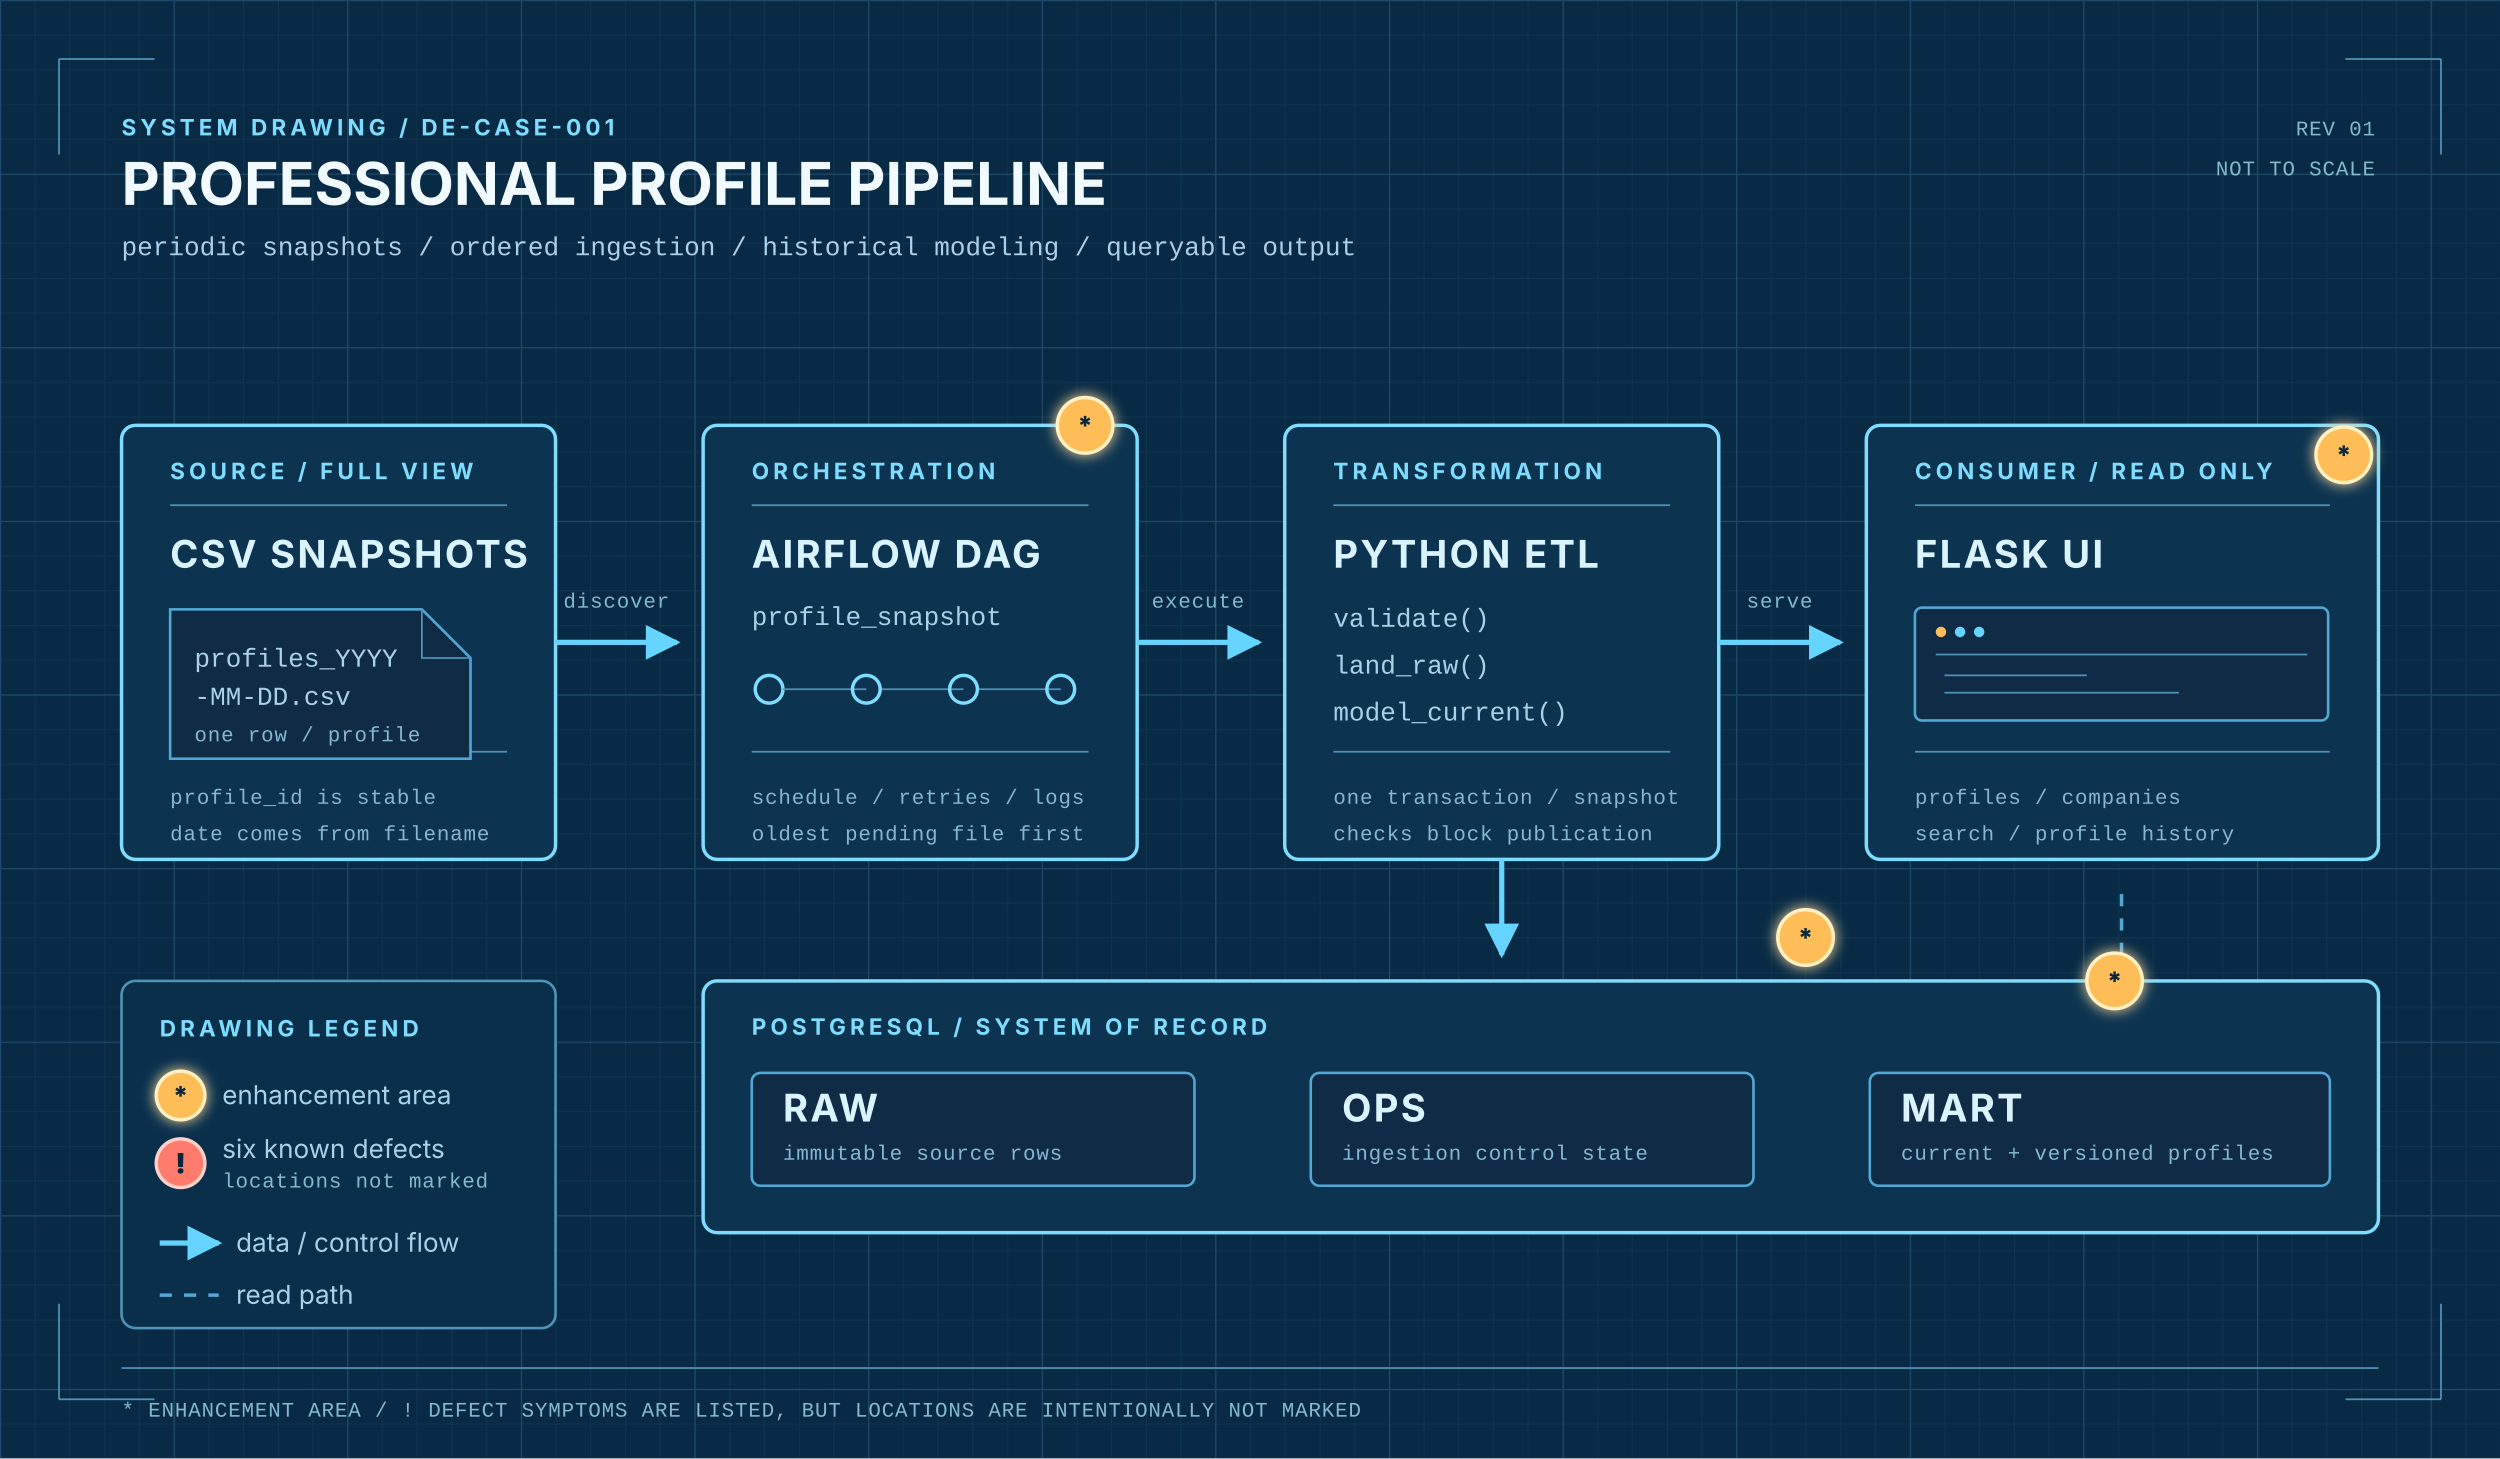
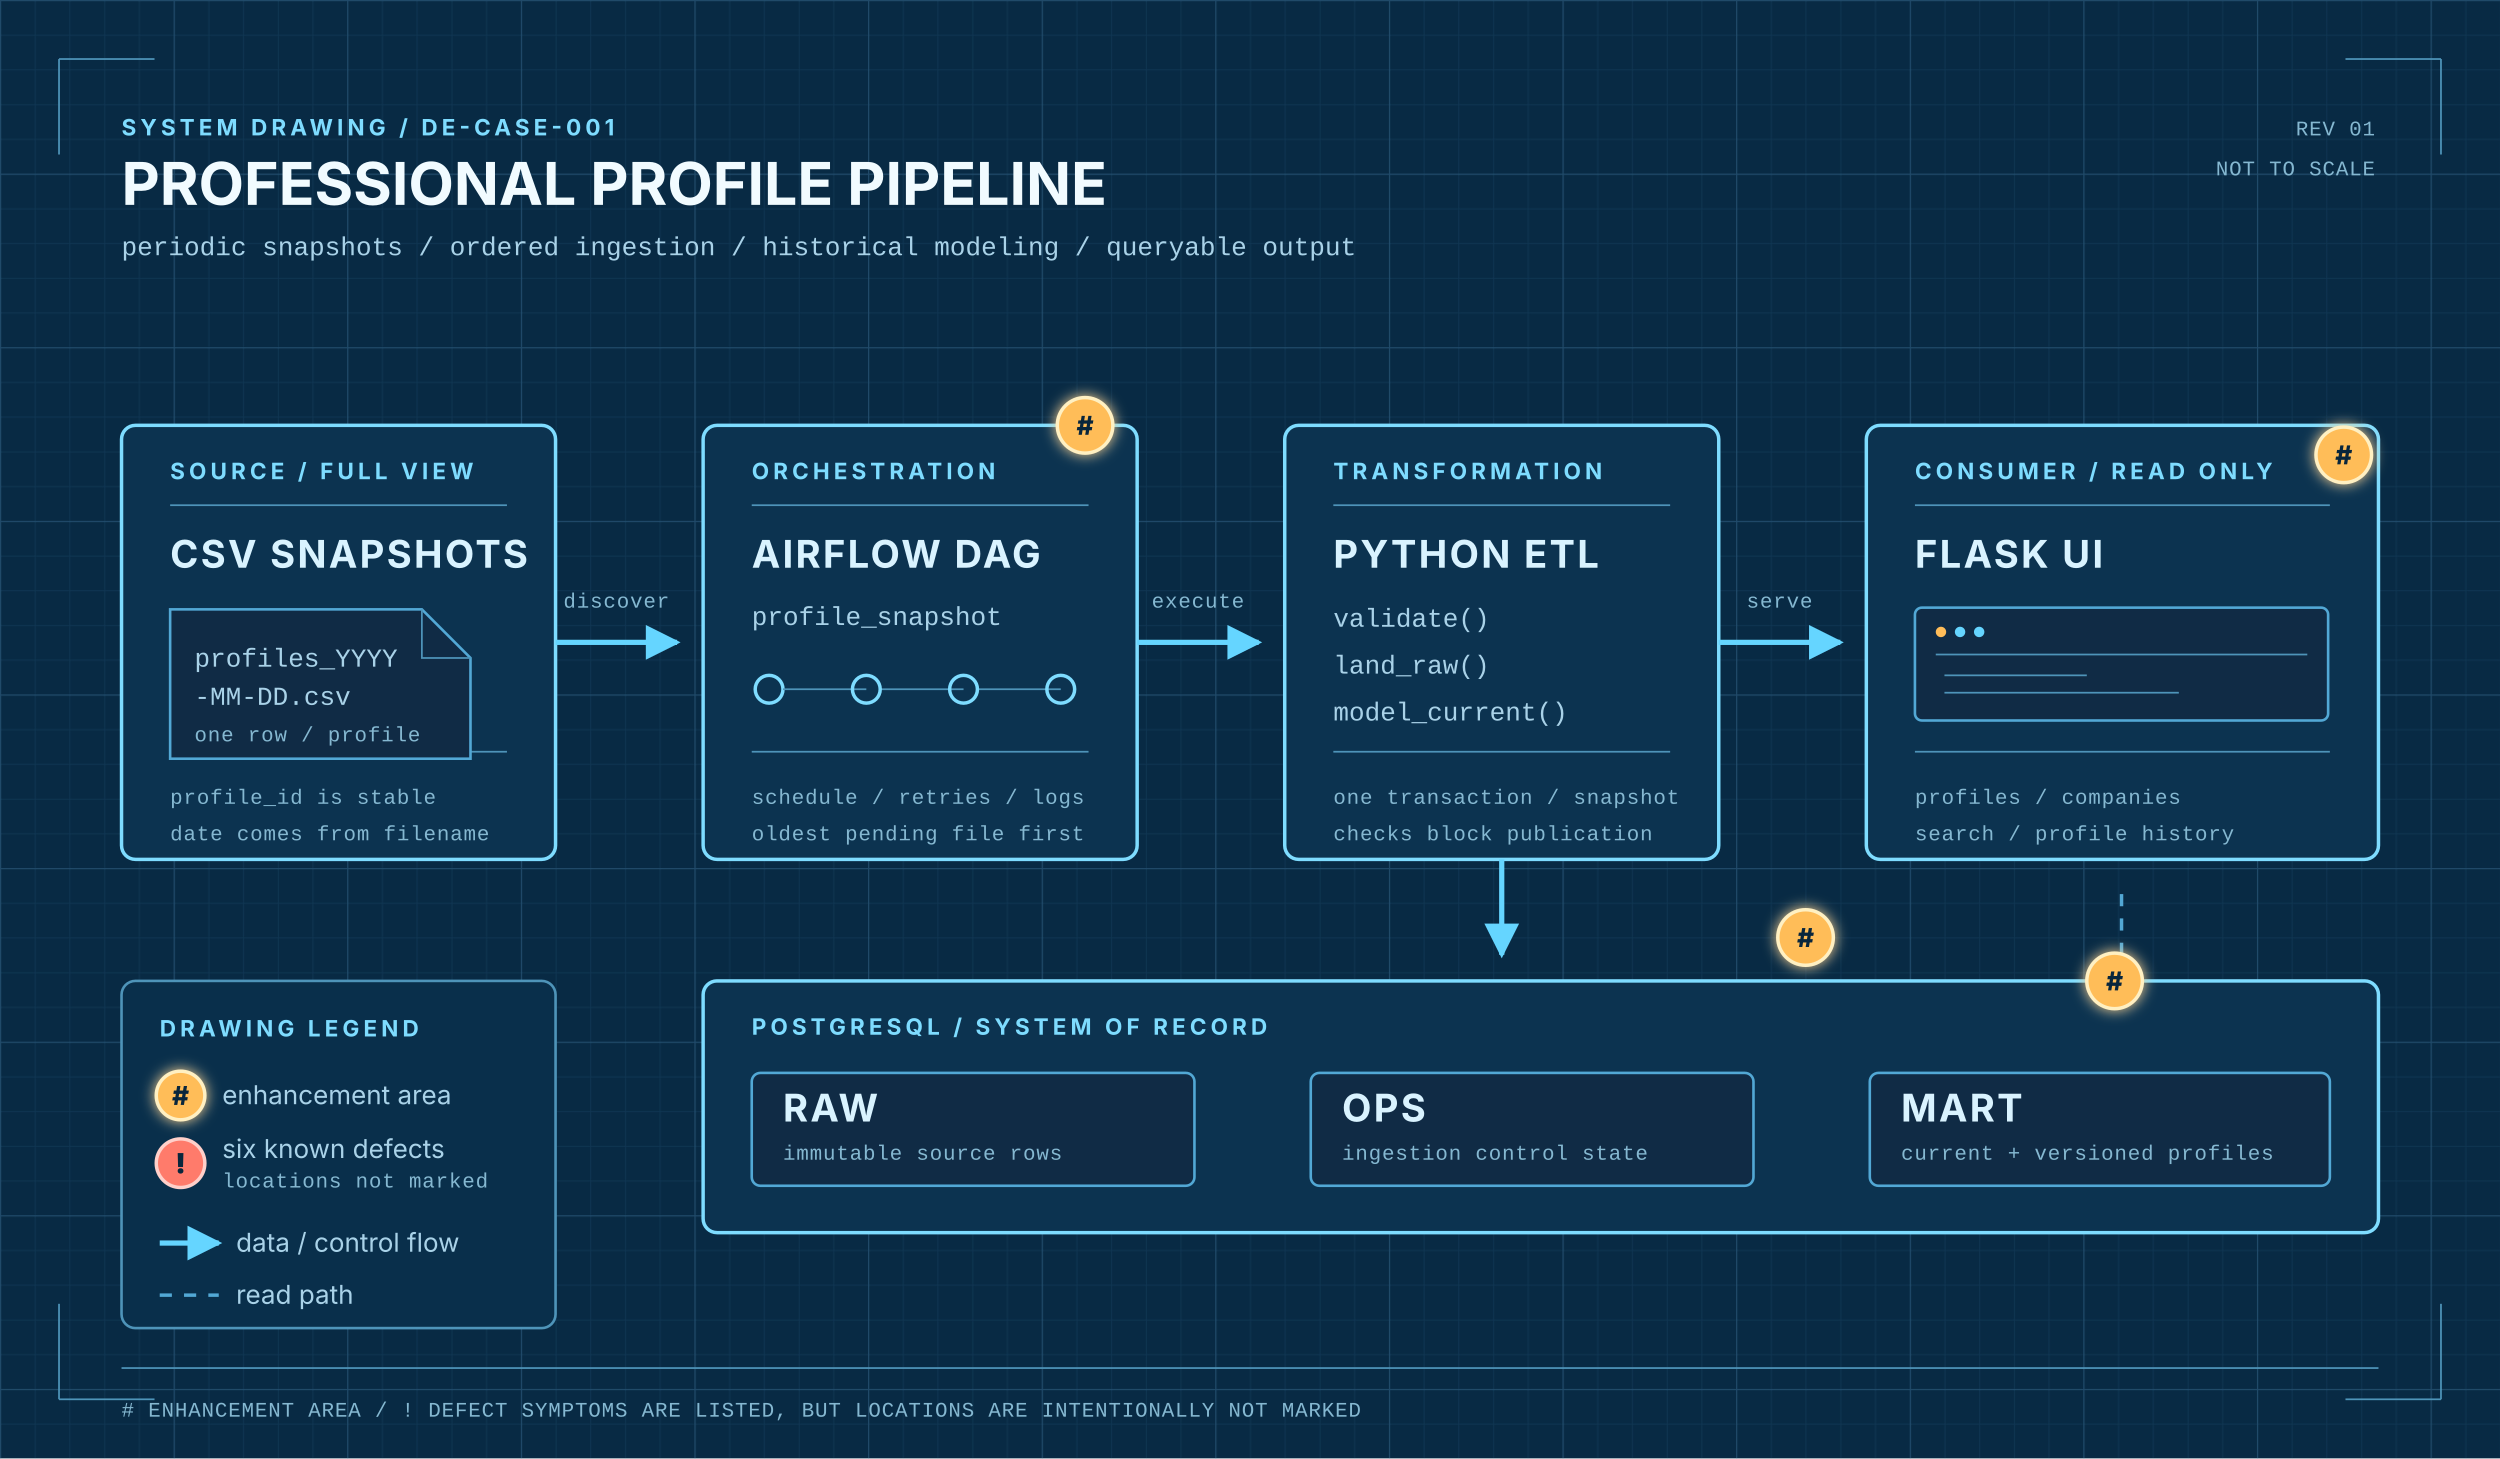
<svg xmlns="http://www.w3.org/2000/svg" width="1440" height="840" viewBox="0 0 1440 840" role="img" aria-labelledby="title description">
-   <description id="description">Blueprint diagram showing CSV snapshots flowing through Airflow and Python ETL into PostgreSQL raw, operations, and mart schemas, then to a Flask application. Asterisks identify enhancement areas. Known defect locations are intentionally not marked.</description>
+   <description id="description">Blueprint diagram showing CSV snapshots flowing through Airflow and Python ETL into PostgreSQL raw, operations, and mart schemas, then to a Flask application. Hash markers identify enhancement areas. Known defect locations are intentionally not marked.</description>
  <defs>
    <pattern id="minorGrid" width="20" height="20" patternUnits="userSpaceOnUse">
      <path d="M20 0H0V20" fill="none" stroke="#2d6086" stroke-width="1" opacity=".22" />
    </pattern>
    <pattern id="majorGrid" width="100" height="100" patternUnits="userSpaceOnUse">
      <rect width="100" height="100" fill="url(#minorGrid)" />
      <path d="M100 0H0V100" fill="none" stroke="#4a80a8" stroke-width="1.5" opacity=".28" />
    </pattern>
    <filter id="glow" x="-40%" y="-40%" width="180%" height="180%">
      <feGaussianBlur stdDeviation="4" result="blur" />
      <feMerge>
        <feMergeNode in="blur" />
        <feMergeNode in="SourceGraphic" />
      </feMerge>
    </filter>
    <marker id="arrow" viewBox="0 0 12 12" refX="10" refY="6" markerWidth="8" markerHeight="8" orient="auto-start-reverse">
      <path d="M1 1l10 5-10 5z" fill="#65d5ff" />
    </marker>
    <style>
      .sans { font-family: Inter, ui-sans-serif, system-ui, -apple-system, "Segoe UI", sans-serif; }
      .mono { font-family: "SFMono-Regular", Consolas, "Liberation Mono", monospace; }
      .label { fill: #d9f3ff; font-size: 22px; font-weight: 700; letter-spacing: .06em; }
      .eyebrow { fill: #7edcff; font-size: 13px; font-weight: 700; letter-spacing: .18em; }
      .detail { fill: #a9d2e8; font-size: 15px; }
      .tiny { fill: #85b8d1; font-size: 12px; letter-spacing: .04em; }
      .box { fill: #0c3350; stroke: #7edcff; stroke-width: 2; }
      .box-alt { fill: #102b45; stroke: #52a8d5; stroke-width: 1.5; }
      .line { fill: none; stroke: #65d5ff; stroke-width: 3; marker-end: url(#arrow); }
      .dash { fill: none; stroke: #52a8d5; stroke-width: 2; stroke-dasharray: 7 7; }
      .dimension { fill: none; stroke: #4e94b9; stroke-width: 1; }
      .marker { fill: #ffbd59; stroke: #fff0c2; stroke-width: 2; filter: url(#glow); }
      .marker-text { fill: #09263c; font-size: 15px; font-weight: 800; text-anchor: middle; dominant-baseline: central; }
      .defect { fill: #ff7b6b; stroke: #ffd0ca; stroke-width: 2; }
      .defect-text { fill: #09263c; font-size: 16px; font-weight: 900; text-anchor: middle; dominant-baseline: central; }
    </style>
  </defs>
  <rect width="1440" height="840" fill="#082a44" />
  <rect width="1440" height="840" fill="url(#majorGrid)" />
  <path d="M34 34h55M34 34v55M1406 34h-55M1406 34v55M34 806h55M34 806v-55M1406 806h-55M1406 806v-55" class="dimension" stroke-width="3" />
  <text x="70" y="78" class="sans eyebrow">SYSTEM DRAWING / DE-CASE-001</text>
  <text x="70" y="118" class="sans" fill="#f1fbff" font-size="34" font-weight="750">PROFESSIONAL PROFILE PIPELINE</text>
  <text x="70" y="147" class="mono detail">periodic snapshots / ordered ingestion / historical modeling / queryable output</text>
  <text x="1368" y="78" class="mono tiny" text-anchor="end">REV 01</text>
  <text x="1368" y="101" class="mono tiny" text-anchor="end">NOT TO SCALE</text>
  <g transform="translate(70 245)">
    <rect width="250" height="250" rx="8" class="box" />
    <path d="M28 46h194M28 188h194" class="dimension" />
    <text x="28" y="31" class="sans eyebrow">SOURCE / FULL VIEW</text>
    <text x="28" y="82" class="sans label">CSV SNAPSHOTS</text>
    <g transform="translate(28 106)">
      <path d="M0 0h145l28 28v58H0z" class="box-alt" />
      <path d="M145 0v28h28" class="dimension" />
      <text x="14" y="33" class="mono detail">profiles_YYYY</text>
      <text x="14" y="55" class="mono detail">-MM-DD.csv</text>
      <text x="14" y="76" class="mono tiny">one row / profile</text>
    </g>
    <text x="28" y="218" class="mono tiny">profile_id is stable</text>
    <text x="28" y="239" class="mono tiny">date comes from filename</text>
  </g>
  <g transform="translate(405 245)">
    <rect width="250" height="250" rx="8" class="box" />
    <path d="M28 46h194M28 188h194" class="dimension" />
    <text x="28" y="31" class="sans eyebrow">ORCHESTRATION</text>
    <text x="28" y="82" class="sans label">AIRFLOW DAG</text>
    <text x="28" y="115" class="mono detail">profile_snapshot</text>
    <g transform="translate(28 142)">
      <circle cx="10" cy="10" r="8" fill="none" stroke="#7edcff" stroke-width="2" />
      <path d="M18 10h48M74 10h48M130 10h48" class="dimension" stroke-width="2" />
      <circle cx="66" cy="10" r="8" fill="none" stroke="#7edcff" stroke-width="2" />
      <circle cx="122" cy="10" r="8" fill="none" stroke="#7edcff" stroke-width="2" />
      <circle cx="178" cy="10" r="8" fill="none" stroke="#7edcff" stroke-width="2" />
    </g>
    <text x="28" y="218" class="mono tiny">schedule / retries / logs</text>
    <text x="28" y="239" class="mono tiny">oldest pending file first</text>
  </g>
  <g transform="translate(740 245)">
    <rect width="250" height="250" rx="8" class="box" />
    <path d="M28 46h194M28 188h194" class="dimension" />
    <text x="28" y="31" class="sans eyebrow">TRANSFORMATION</text>
    <text x="28" y="82" class="sans label">PYTHON ETL</text>
    <text x="28" y="116" class="mono detail">validate()</text>
    <text x="28" y="143" class="mono detail">land_raw()</text>
    <text x="28" y="170" class="mono detail">model_current()</text>
    <text x="28" y="218" class="mono tiny">one transaction / snapshot</text>
    <text x="28" y="239" class="mono tiny">checks block publication</text>
  </g>
  <g transform="translate(1075 245)">
    <rect width="295" height="250" rx="8" class="box" />
    <path d="M28 46h239M28 188h239" class="dimension" />
    <text x="28" y="31" class="sans eyebrow">CONSUMER / READ ONLY</text>
    <text x="28" y="82" class="sans label">FLASK UI</text>
    <g transform="translate(28 105)">
      <rect width="238" height="65" rx="4" class="box-alt" />
      <circle cx="15" cy="14" r="3" fill="#ffbd59" />
      <circle cx="26" cy="14" r="3" fill="#65d5ff" />
      <circle cx="37" cy="14" r="3" fill="#65d5ff" />
      <path d="M12 27h214M17 39h82M17 49h135" class="dimension" />
    </g>
    <text x="28" y="218" class="mono tiny">profiles / companies</text>
    <text x="28" y="239" class="mono tiny">search / profile history</text>
  </g>
  <path d="M320 370h70" class="line" />
  <path d="M655 370h70" class="line" />
  <path d="M990 370h70" class="line" />
  <text x="355" y="350" class="mono tiny" text-anchor="middle">discover</text>
  <text x="690" y="350" class="mono tiny" text-anchor="middle">execute</text>
  <text x="1025" y="350" class="mono tiny" text-anchor="middle">serve</text>
  <g transform="translate(405 565)">
    <rect width="965" height="145" rx="8" class="box" />
    <text x="28" y="31" class="sans eyebrow">POSTGRESQL / SYSTEM OF RECORD</text>
    <g transform="translate(28 53)">
      <rect width="255" height="65" rx="5" class="box-alt" />
      <text x="18" y="28" class="sans label" font-size="18">RAW</text>
      <text x="18" y="50" class="mono tiny">immutable source rows</text>
    </g>
    <g transform="translate(350 53)">
      <rect width="255" height="65" rx="5" class="box-alt" />
      <text x="18" y="28" class="sans label" font-size="18">OPS</text>
      <text x="18" y="50" class="mono tiny">ingestion control state</text>
    </g>
    <g transform="translate(672 53)">
      <rect width="265" height="65" rx="5" class="box-alt" />
      <text x="18" y="28" class="sans label" font-size="18">MART</text>
      <text x="18" y="50" class="mono tiny">current + versioned profiles</text>
    </g>
  </g>
  <path d="M865 495v55" class="line" />
  <path d="M1222 550v-40" class="dash" />
  <g transform="translate(625 245)">
    <circle r="16" class="marker" />
-     <text class="sans marker-text">*</text>
+     <text class="sans marker-text">#</text>
  </g>
  <g transform="translate(1040 540)">
    <circle r="16" class="marker" />
-     <text class="sans marker-text">*</text>
+     <text class="sans marker-text">#</text>
  </g>
  <g transform="translate(1218 565)">
    <circle r="16" class="marker" />
-     <text class="sans marker-text">*</text>
+     <text class="sans marker-text">#</text>
  </g>
  <g transform="translate(1350 262)">
    <circle r="16" class="marker" />
-     <text class="sans marker-text">*</text>
+     <text class="sans marker-text">#</text>
  </g>
  <g transform="translate(70 565)">
    <rect width="250" height="200" rx="8" fill="#092f4b" stroke="#4e94b9" stroke-width="1.5" />
    <text x="22" y="32" class="sans eyebrow">DRAWING LEGEND</text>
    <circle cx="34" cy="66" r="14" class="marker" />
-     <text x="34" y="66" class="sans marker-text">*</text>
+     <text x="34" y="66" class="sans marker-text">#</text>
    <text x="58" y="71" class="sans detail">enhancement area</text>
    <circle cx="34" cy="105" r="14" class="defect" />
    <text x="34" y="105" class="sans defect-text">!</text>
    <text x="58" y="102" class="sans detail">six known defects</text>
    <text x="58" y="119" class="mono tiny">locations not marked</text>
    <path d="M22 151h34" class="line" marker-end="none" />
    <text x="66" y="156" class="sans detail">data / control flow</text>
    <path d="M22 181h34" class="dash" />
    <text x="66" y="186" class="sans detail">read path</text>
  </g>
  <path d="M70 788h1300" class="dimension" />
-   <text x="70" y="816" class="mono tiny">* ENHANCEMENT AREA   /   ! DEFECT SYMPTOMS ARE LISTED, BUT LOCATIONS ARE INTENTIONALLY NOT MARKED</text>
+   <text x="70" y="816" class="mono tiny"># ENHANCEMENT AREA   /   ! DEFECT SYMPTOMS ARE LISTED, BUT LOCATIONS ARE INTENTIONALLY NOT MARKED</text>
</svg>
